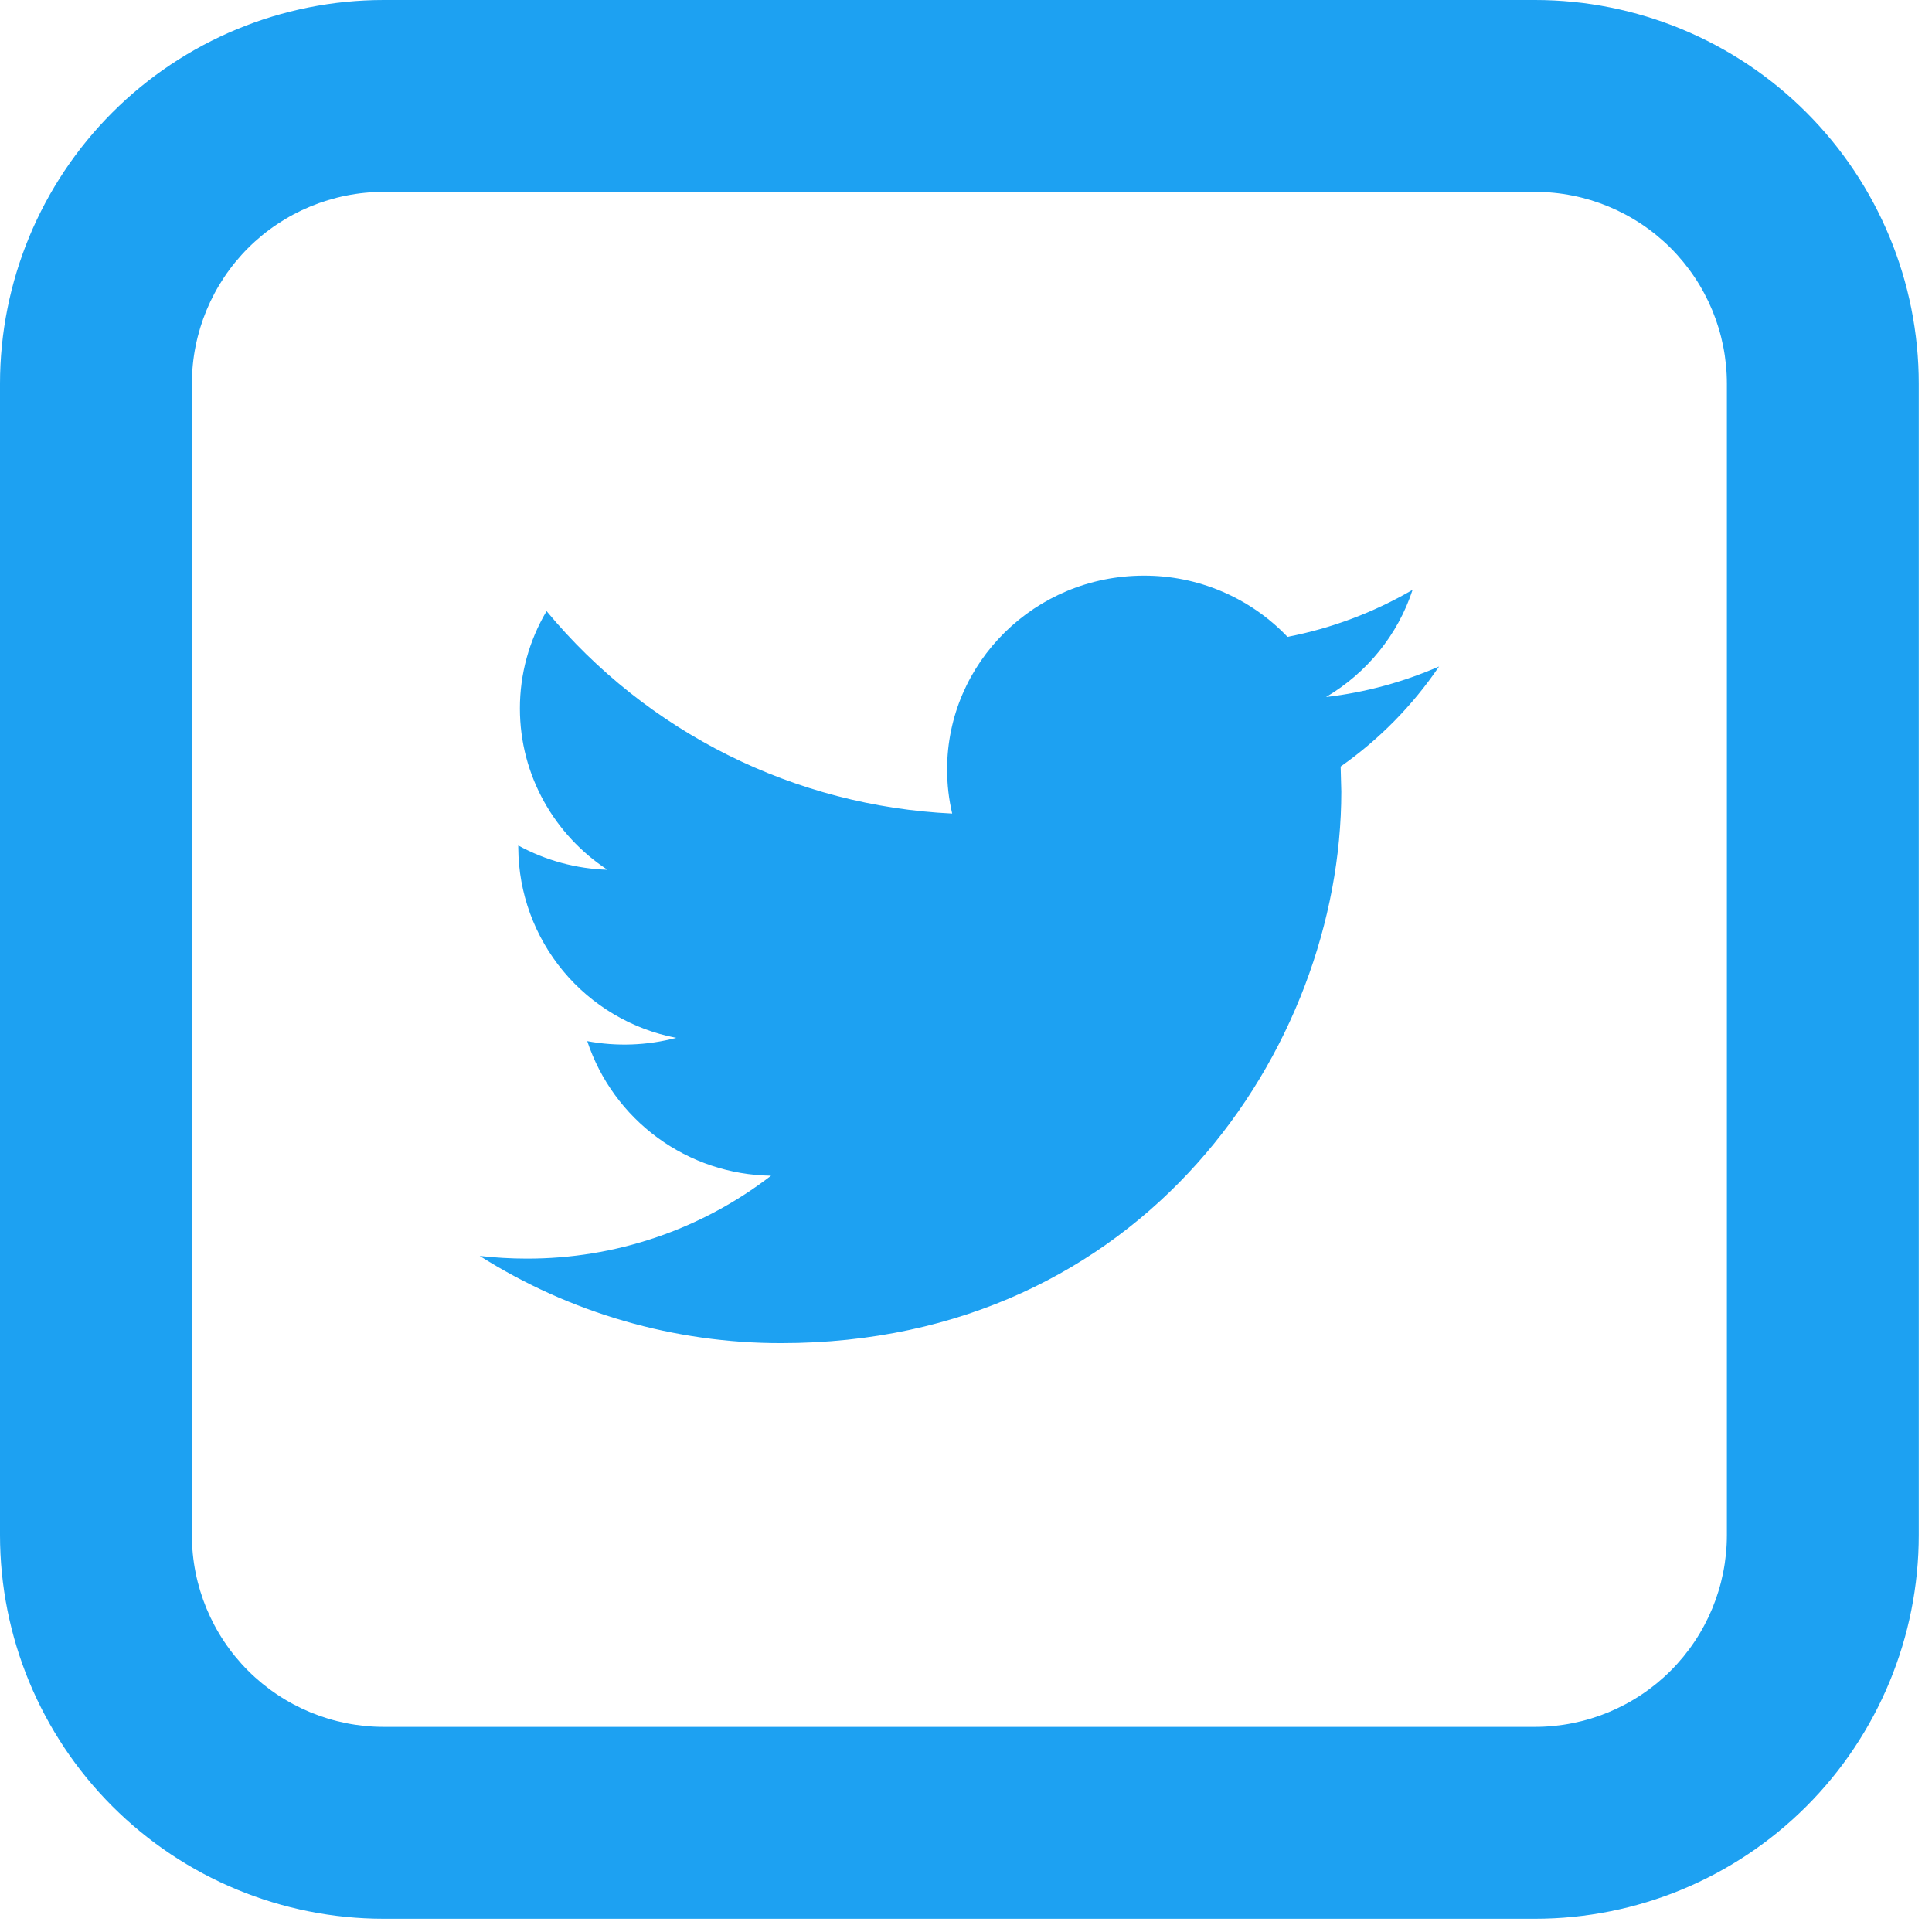
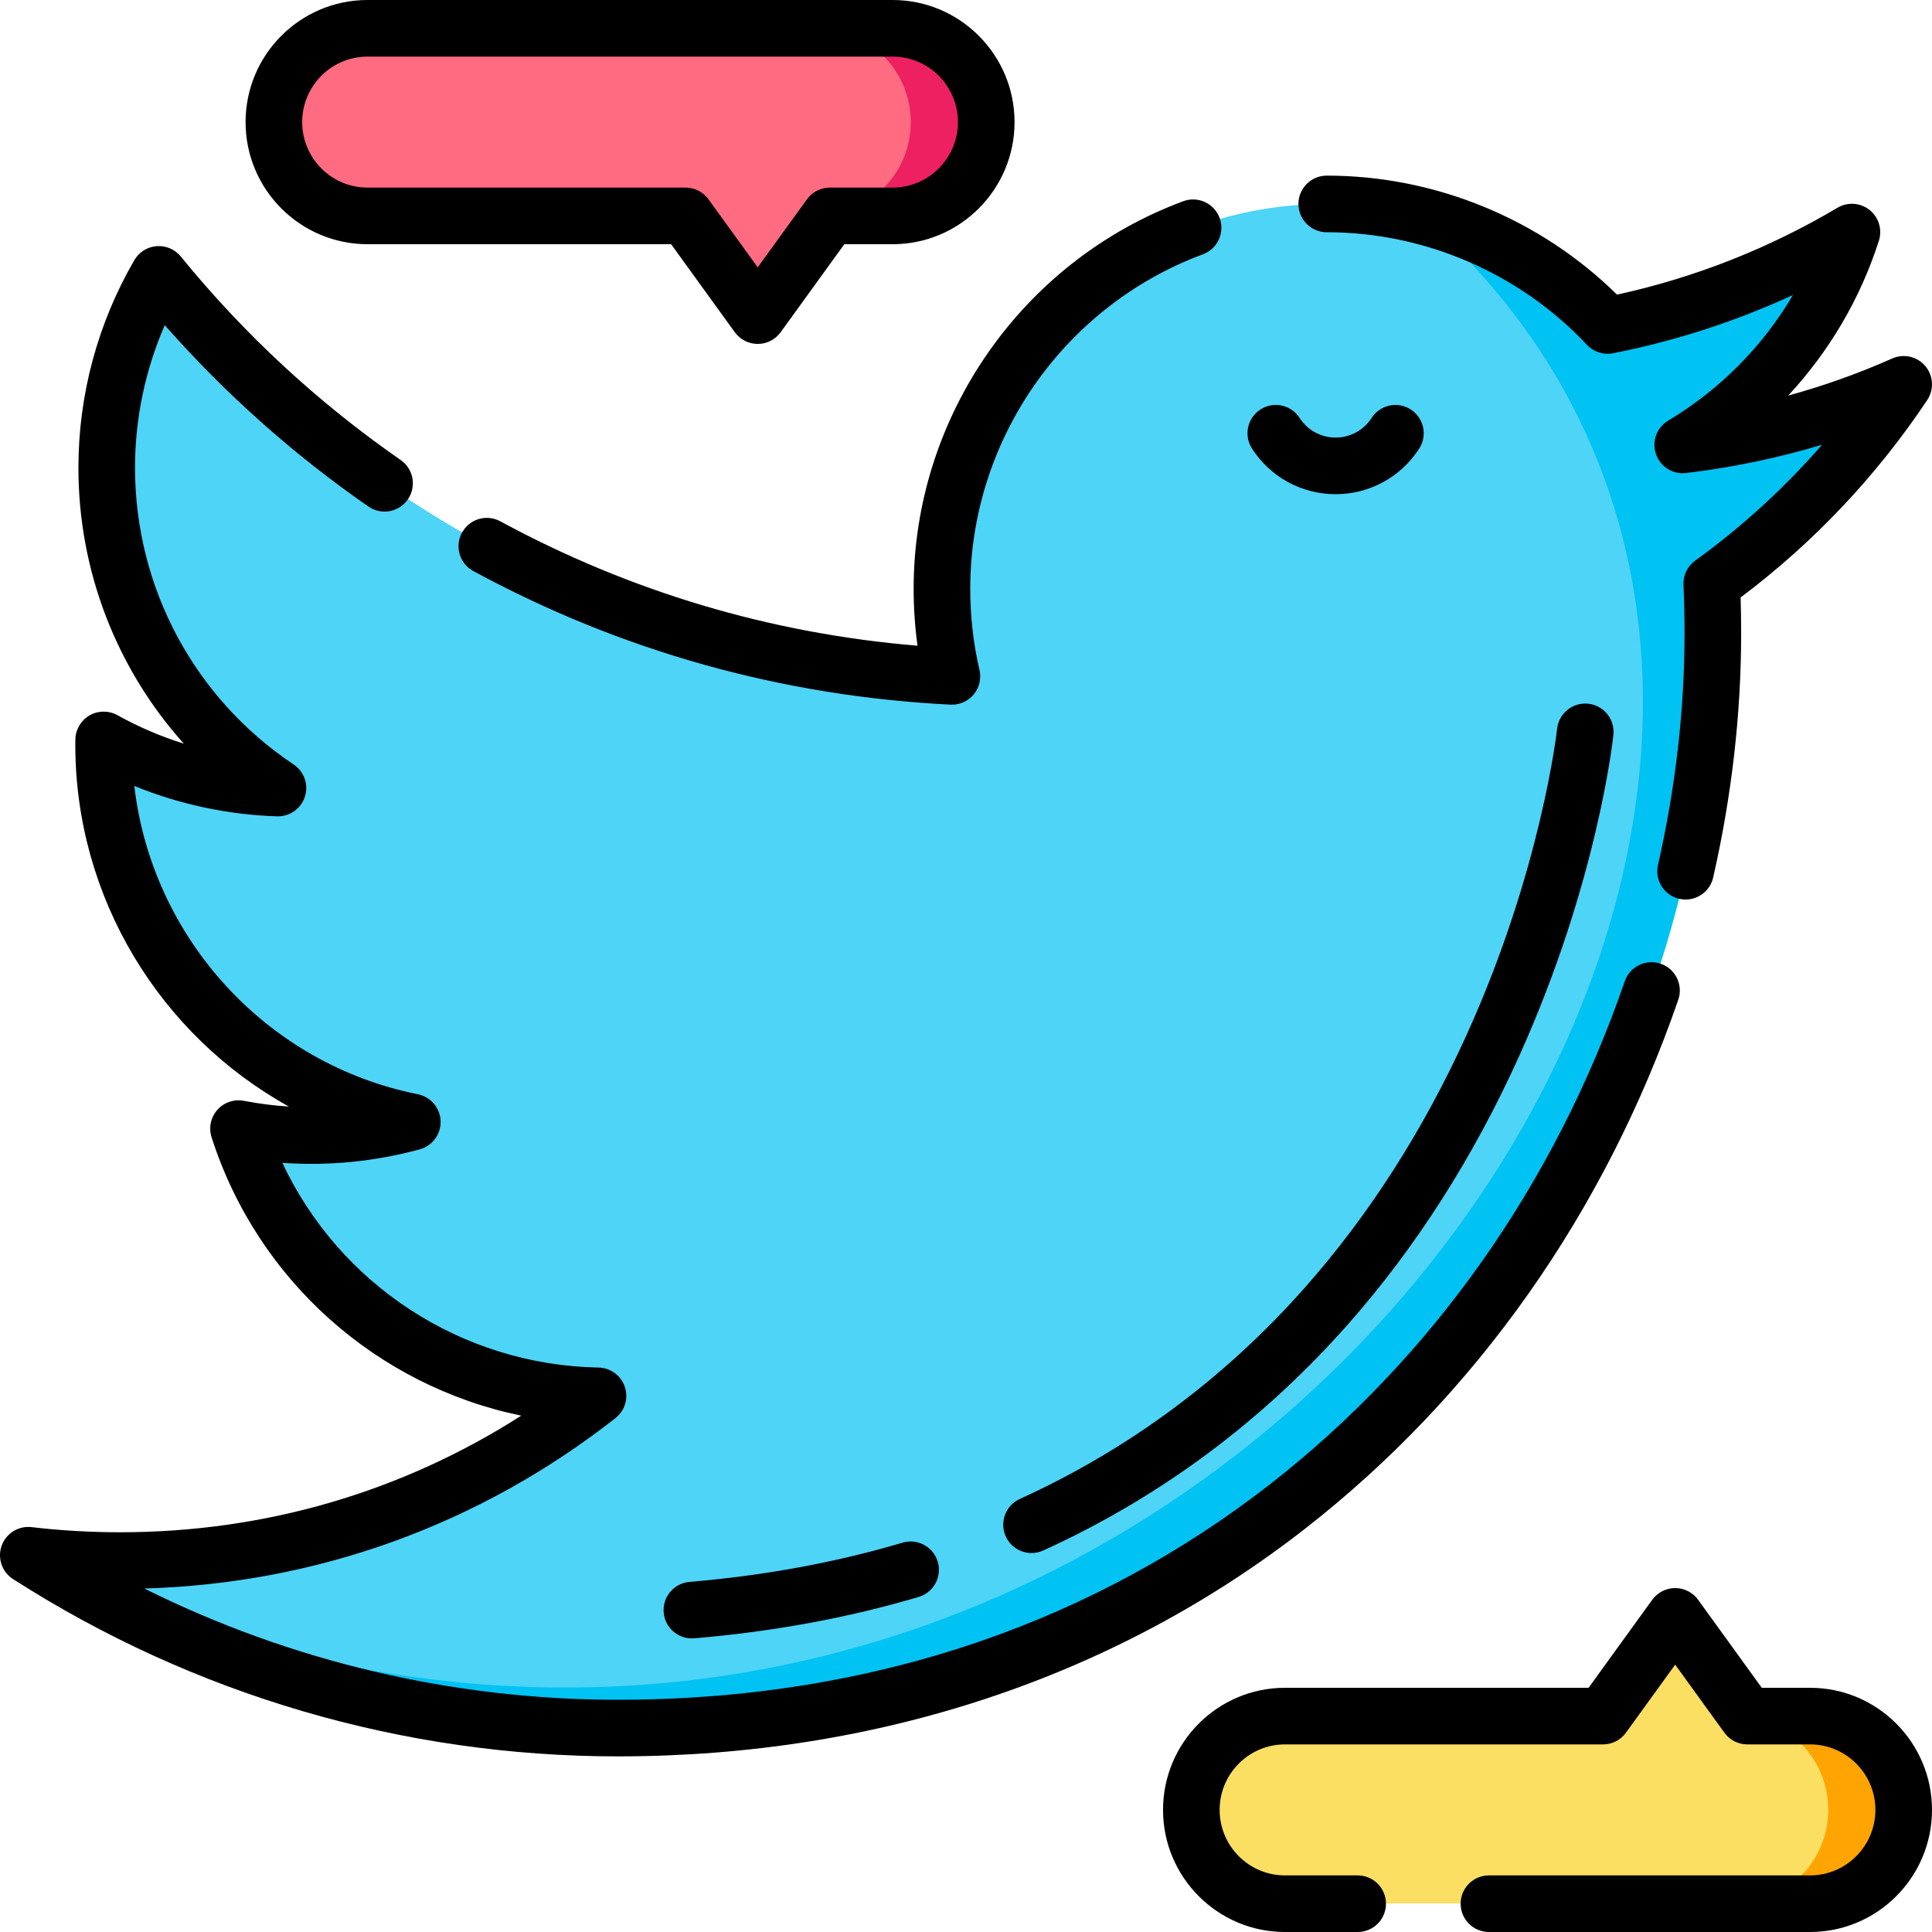
- <svg xmlns="http://www.w3.org/2000/svg" width="73" height="73" viewBox="0 0 73 73" fill="none">
-   <path d="M54.375 25.183C53.041 25.763 51.609 26.162 50.105 26.336C51.642 25.429 52.816 23.994 53.374 22.287C51.91 23.14 50.312 23.741 48.648 24.063C47.947 23.329 47.105 22.745 46.172 22.348C45.239 21.95 44.235 21.747 43.221 21.75C39.114 21.75 35.786 25.031 35.786 29.073C35.786 29.645 35.851 30.203 35.978 30.74C33.032 30.6 30.148 29.848 27.509 28.531C24.87 27.214 22.535 25.361 20.652 23.091C19.99 24.204 19.642 25.476 19.644 26.771C19.644 29.308 20.96 31.556 22.953 32.864C21.773 32.827 20.619 32.513 19.582 31.947V32.038C19.593 33.74 20.194 35.385 21.282 36.694C22.37 38.002 23.878 38.893 25.549 39.215C24.452 39.505 23.304 39.547 22.189 39.339C22.675 40.803 23.605 42.079 24.849 42.99C26.094 43.902 27.592 44.403 29.134 44.424C26.488 46.464 23.239 47.565 19.898 47.556C19.299 47.556 18.709 47.52 18.125 47.455C21.534 49.613 25.487 50.756 29.522 50.75C43.203 50.75 50.681 39.592 50.681 29.913L50.656 28.964C52.114 27.939 53.374 26.658 54.375 25.183Z" fill="#1DA1F2" />
-   <path d="M14.5 7.25C12.577 7.25 10.733 8.014 9.373 9.373C8.014 10.733 7.25 12.577 7.25 14.5V58C7.25 59.923 8.014 61.767 9.373 63.127C10.733 64.486 12.577 65.25 14.5 65.25H58C59.923 65.25 61.767 64.486 63.127 63.127C64.486 61.767 65.25 59.923 65.25 58V14.5C65.25 12.577 64.486 10.733 63.127 9.373C61.767 8.014 59.923 7.25 58 7.25H14.5ZM14.5 0H58C61.846 0 65.534 1.528 68.253 4.247C70.972 6.966 72.5 10.654 72.5 14.5V58C72.5 61.846 70.972 65.534 68.253 68.253C65.534 70.972 61.846 72.5 58 72.5H14.5C10.654 72.5 6.966 70.972 4.247 68.253C1.528 65.534 0 61.846 0 58V14.5C0 10.654 1.528 6.966 4.247 4.247C6.966 1.528 10.654 0 14.5 0Z" fill="#1DA1F2" />
+ <svg xmlns="http://www.w3.org/2000/svg" id="Layer_1" enable-background="new 0 0 512.001 512.001" height="512" viewBox="0 0 512.001 512.001" width="512">
+   <g>
+     <path d="m453.638 154.651c.2 4.37.29 8.77.29 13.18 0 134.74-102.57 290.13-290.12 290.13-57.59 0-111.18-16.88-156.31-45.81 7.98.94 16.11 1.41 24.33 1.41 47.78 0 91.74-16.29 126.64-43.64-44.63-.83-82.27-30.31-95.25-70.83 6.21 1.2 12.6 1.84 19.16 1.84 9.31 0 18.32-1.25 26.89-3.58-46.66-9.35-81.81-50.58-81.81-99.96 0-.46 0-.88.02-1.3 13.74 7.64 29.45 12.23 46.18 12.75-27.37-18.27-45.38-49.5-45.38-84.88 0-18.68 5.05-36.18 13.81-51.25 50.29 61.7 125.44 102.27 210.18 106.54-1.75-7.47-2.64-15.25-2.64-23.26 0-56.28 45.66-101.95 101.97-101.95 8.71 0 17.17 1.09 25.25 3.16h.01c19.12 4.86 36.1 15.13 49.18 29.06 23.22-4.59 45.04-13.07 64.74-24.75-7.62 23.8-23.78 43.77-44.83 56.4 20.62-2.47 40.28-7.94 58.55-16.06-13.65 20.449-30.95 38.409-50.86 52.8z" fill="#4dd4f7" />
+     <path d="m453.638 154.651c.2 4.37.29 8.77.29 13.18 0 134.74-102.57 290.13-290.12 290.13-57.59 0-111.18-16.88-156.31-45.81 292.29 145.53 546.44-199.01 369.36-354.95 19.12 4.86 36.1 15.13 49.18 29.06 23.22-4.59 45.04-13.07 64.74-24.75-7.62 23.8-23.78 43.77-44.83 56.4 20.62-2.47 40.28-7.94 58.55-16.06-13.65 20.449-30.95 38.409-50.86 52.8z" fill="#00c2f3" />
+     <g>
+       <path d="m261.366 32.358c0 13.72-11.1 24.84-24.8 24.84h-16.642l-19.12 26.4-19.13-26.4h-84.294c-13.69 0-24.8-11.12-24.8-24.84 0-13.71 11.11-24.83 24.8-24.83h139.186c13.7 0 24.8 11.12 24.8 24.83z" fill="#ff6b81" />
+       <path d="m261.366 32.358c0 13.72-11.1 24.84-24.8 24.84h-20c13.7 0 24.8-11.12 24.8-24.84 0-13.71-11.1-24.83-24.8-24.83h20c13.7 0 24.8 11.12 24.8 24.83z" fill="#ed2061" />
+     </g>
+     <g>
+       <path d="m504.501 479.597c0-13.72-11.1-24.84-24.8-24.84h-16.642l-19.12-26.4-19.13 26.4h-84.294c-13.69 0-24.8 11.12-24.8 24.84 0 13.71 11.11 24.83 24.8 24.83h139.186c13.7 0 24.8-11.12 24.8-24.83z" fill="#fbdf63" />
+       <path d="m504.501 479.597c0-13.72-11.1-24.84-24.8-24.84h-20c13.7 0 24.8 11.12 24.8 24.84 0 13.71-11.1 24.83-24.8 24.83h20c13.7 0 24.8-11.12 24.8-24.83z" fill="#ffa402" />
+     </g>
+   </g>
+   <g>
+     <path d="m243.15 171.123c-38.985-3.245-76.135-14.318-110.563-32.972-3.643-1.973-8.193-.62-10.167 3.021-1.973 3.642-.621 8.194 3.021 10.167 39.198 21.238 81.742 33.147 126.451 35.398.126.006.252.009.377.009 2.217 0 4.329-.982 5.757-2.694 1.51-1.809 2.082-4.222 1.545-6.516-1.623-6.931-2.446-14.178-2.446-21.542 0-39.329 24.779-74.935 61.66-88.6 3.884-1.439 5.866-5.754 4.427-9.639-1.44-3.884-5.754-5.868-9.639-4.427-42.735 15.834-71.448 57.092-71.448 102.665.002 5.102.345 10.162 1.025 15.13z" />
+     <path d="m351.6 61.541c26.021 0 51.157 10.879 68.965 29.849 1.769 1.884 4.383 2.726 6.92 2.225 16.51-3.258 32.47-8.431 47.671-15.439-7.974 13.56-19.3 25.041-33.07 33.3-3.034 1.82-4.384 5.513-3.238 8.86s4.471 5.443 7.988 5.019c12.284-1.47 24.333-3.98 36.033-7.498-9.967 11.465-21.216 21.747-33.626 30.72-2.047 1.48-3.212 3.892-3.098 6.416.186 4.125.28 8.446.28 12.843 0 20.206-2.369 40.858-7.04 61.384-.919 4.039 1.61 8.059 5.648 8.978.561.127 1.12.188 1.671.188 3.423 0 6.515-2.358 7.306-5.837 4.919-21.617 7.414-43.389 7.414-64.713 0-3.216-.048-6.396-.144-9.499 19.357-14.553 35.982-32.137 49.457-52.318 1.853-2.777 1.649-6.444-.502-8.998-2.152-2.554-5.731-3.376-8.782-2.02-8.912 3.962-18.122 7.245-27.564 9.83 10.866-11.687 19.113-25.661 24.035-41.035.95-2.967-.033-6.211-2.469-8.153-2.437-1.941-5.82-2.174-8.498-.586-18.194 10.785-37.833 18.521-58.431 23.022-20.406-20.093-48.201-31.537-76.927-31.537-4.142 0-7.5 3.358-7.5 7.5s3.359 7.499 7.501 7.499z" />
+     <path d="m444.761 264.94c1.351-3.916-.729-8.185-4.644-9.536-3.916-1.352-8.185.728-9.536 4.644-18.494 53.615-50.933 99.653-93.809 133.14-23.144 18.075-48.995 32.11-76.833 41.715-29.913 10.32-62.258 15.553-96.136 15.553-.08 0-.16.001-.24.004-43.711-.038-86.495-10.161-125.334-29.487 45.733-1.327 88.786-16.87 124.87-45.152 2.498-1.958 3.493-5.275 2.485-8.284s-3.8-5.059-6.973-5.117c-36.336-.673-68.649-22.016-83.789-54.253 12.331.873 24.611-.37 36.417-3.583 3.357-.914 5.645-4.015 5.526-7.492-.118-3.477-2.612-6.416-6.023-7.099-40.313-8.072-70.479-41.557-75.15-81.709 12.006 4.896 24.876 7.652 37.834 8.051 3.35.102 6.354-2.023 7.374-5.211s-.196-6.666-2.979-8.524c-26.324-17.569-42.04-46.966-42.04-78.638 0-13.029 2.704-25.91 7.883-37.792 15.979 18.144 34.094 34.282 53.976 48.068 3.406 2.36 8.077 1.514 10.437-1.889 2.36-3.404 1.515-8.077-1.889-10.437-21.859-15.158-41.47-33.307-58.288-53.942-1.556-1.909-3.952-2.93-6.404-2.738-2.455.193-4.658 1.58-5.895 3.708-9.696 16.688-14.821 35.714-14.821 55.022 0 27.367 10.13 53.271 27.933 73.116-6.097-1.909-12.002-4.436-17.59-7.545-2.281-1.269-5.057-1.261-7.33.02-2.273 1.282-3.717 3.653-3.813 6.261-.019.519-.021 1.023-.021 1.574 0 40.589 22.512 76.997 56.605 95.863-3.985-.251-7.981-.76-11.936-1.521-2.601-.502-5.272.408-7.028 2.39-1.756 1.981-2.338 4.742-1.53 7.264 12.196 38.062 43.905 65.893 82.062 73.782-31.684 20.273-68.07 30.9-106.309 30.9-7.904 0-15.792-.458-23.447-1.359-3.47-.406-6.762 1.633-7.939 4.922-1.177 3.29.073 6.956 3.014 8.841 47.963 30.742 103.412 46.991 160.354 46.991.083 0 .165-.001.246-.004 68.467-.051 131.38-20.95 181.952-60.446 45.168-35.275 79.318-83.711 98.758-140.071z" />
+     <path d="m97.379 64.716h80.472l16.877 23.325c1.411 1.949 3.67 3.104 6.076 3.104s4.666-1.154 6.076-3.104l16.877-23.325h12.81c17.81 0 32.298-14.516 32.298-32.357.001-17.843-14.488-32.359-32.298-32.359h-139.188c-17.81 0-32.299 14.516-32.299 32.358s14.489 32.358 32.299 32.358zm0-49.716h139.188c9.539 0 17.298 7.787 17.298 17.358s-7.76 17.357-17.298 17.357h-16.641c-2.406 0-4.666 1.154-6.076 3.104l-13.046 18.031-13.047-18.031c-1.41-1.949-3.67-3.104-6.076-3.104h-84.302c-9.539 0-17.298-7.787-17.298-17.357-.001-9.571 7.759-17.358 17.298-17.358z" />
+     <path d="m479.703 447.285h-12.81l-16.877-23.325c-1.411-1.949-3.67-3.104-6.076-3.104s-4.666 1.154-6.076 3.104l-16.877 23.325h-80.472c-17.81 0-32.299 14.516-32.299 32.357 0 17.842 14.489 32.358 32.299 32.358h19.284c4.142 0 7.5-3.358 7.5-7.5s-3.358-7.5-7.5-7.5h-19.284c-9.539 0-17.299-7.787-17.299-17.358s7.76-17.357 17.299-17.357h84.302c2.406 0 4.666-1.154 6.076-3.104l13.046-18.031 13.047 18.031c1.41 1.949 3.67 3.104 6.076 3.104h16.641c9.539 0 17.298 7.787 17.298 17.357 0 9.571-7.76 17.358-17.298 17.358h-85.12c-4.142 0-7.5 3.358-7.5 7.5s3.358 7.5 7.5 7.5h85.12c17.81 0 32.298-14.516 32.298-32.358 0-17.841-14.489-32.357-32.298-32.357z" />
+     <path d="m239.19 408.822c-17.632 5.234-36.629 8.733-56.463 10.399-4.128.347-7.193 3.974-6.846 8.101.329 3.915 3.607 6.873 7.465 6.873.21 0 .422-.009.636-.027 20.854-1.751 40.864-5.441 59.477-10.966 3.971-1.179 6.234-5.354 5.056-9.324-1.179-3.971-5.353-6.236-9.325-5.056z" />
+     <path d="m420.901 186.493c-4.125-.432-7.81 2.547-8.25 6.663-.04.368-4.171 37.354-23.886 80.889-11.506 25.407-26.002 48.058-43.084 67.324-21.254 23.971-46.628 42.769-75.419 55.872-3.77 1.715-5.436 6.163-3.72 9.933 1.257 2.763 3.981 4.396 6.831 4.396 1.039 0 2.095-.217 3.102-.676 30.81-14.021 57.94-34.144 80.64-59.809 18.097-20.462 33.415-44.458 45.528-71.323 20.588-45.659 24.758-83.439 24.926-85.025.432-4.118-2.552-7.806-6.668-8.244z" />
+     <path d="m353.95 130.966c8.989 0 17.269-4.517 22.15-12.082 2.246-3.481 1.245-8.123-2.236-10.369-3.481-2.244-8.123-1.245-10.369 2.236-2.106 3.265-5.675 5.214-9.546 5.214s-7.44-1.949-9.546-5.214c-2.246-3.481-6.888-4.482-10.369-2.236-3.48 2.246-4.481 6.888-2.236 10.369 4.883 7.566 13.163 12.082 22.152 12.082z" />
+   </g>
</svg>
